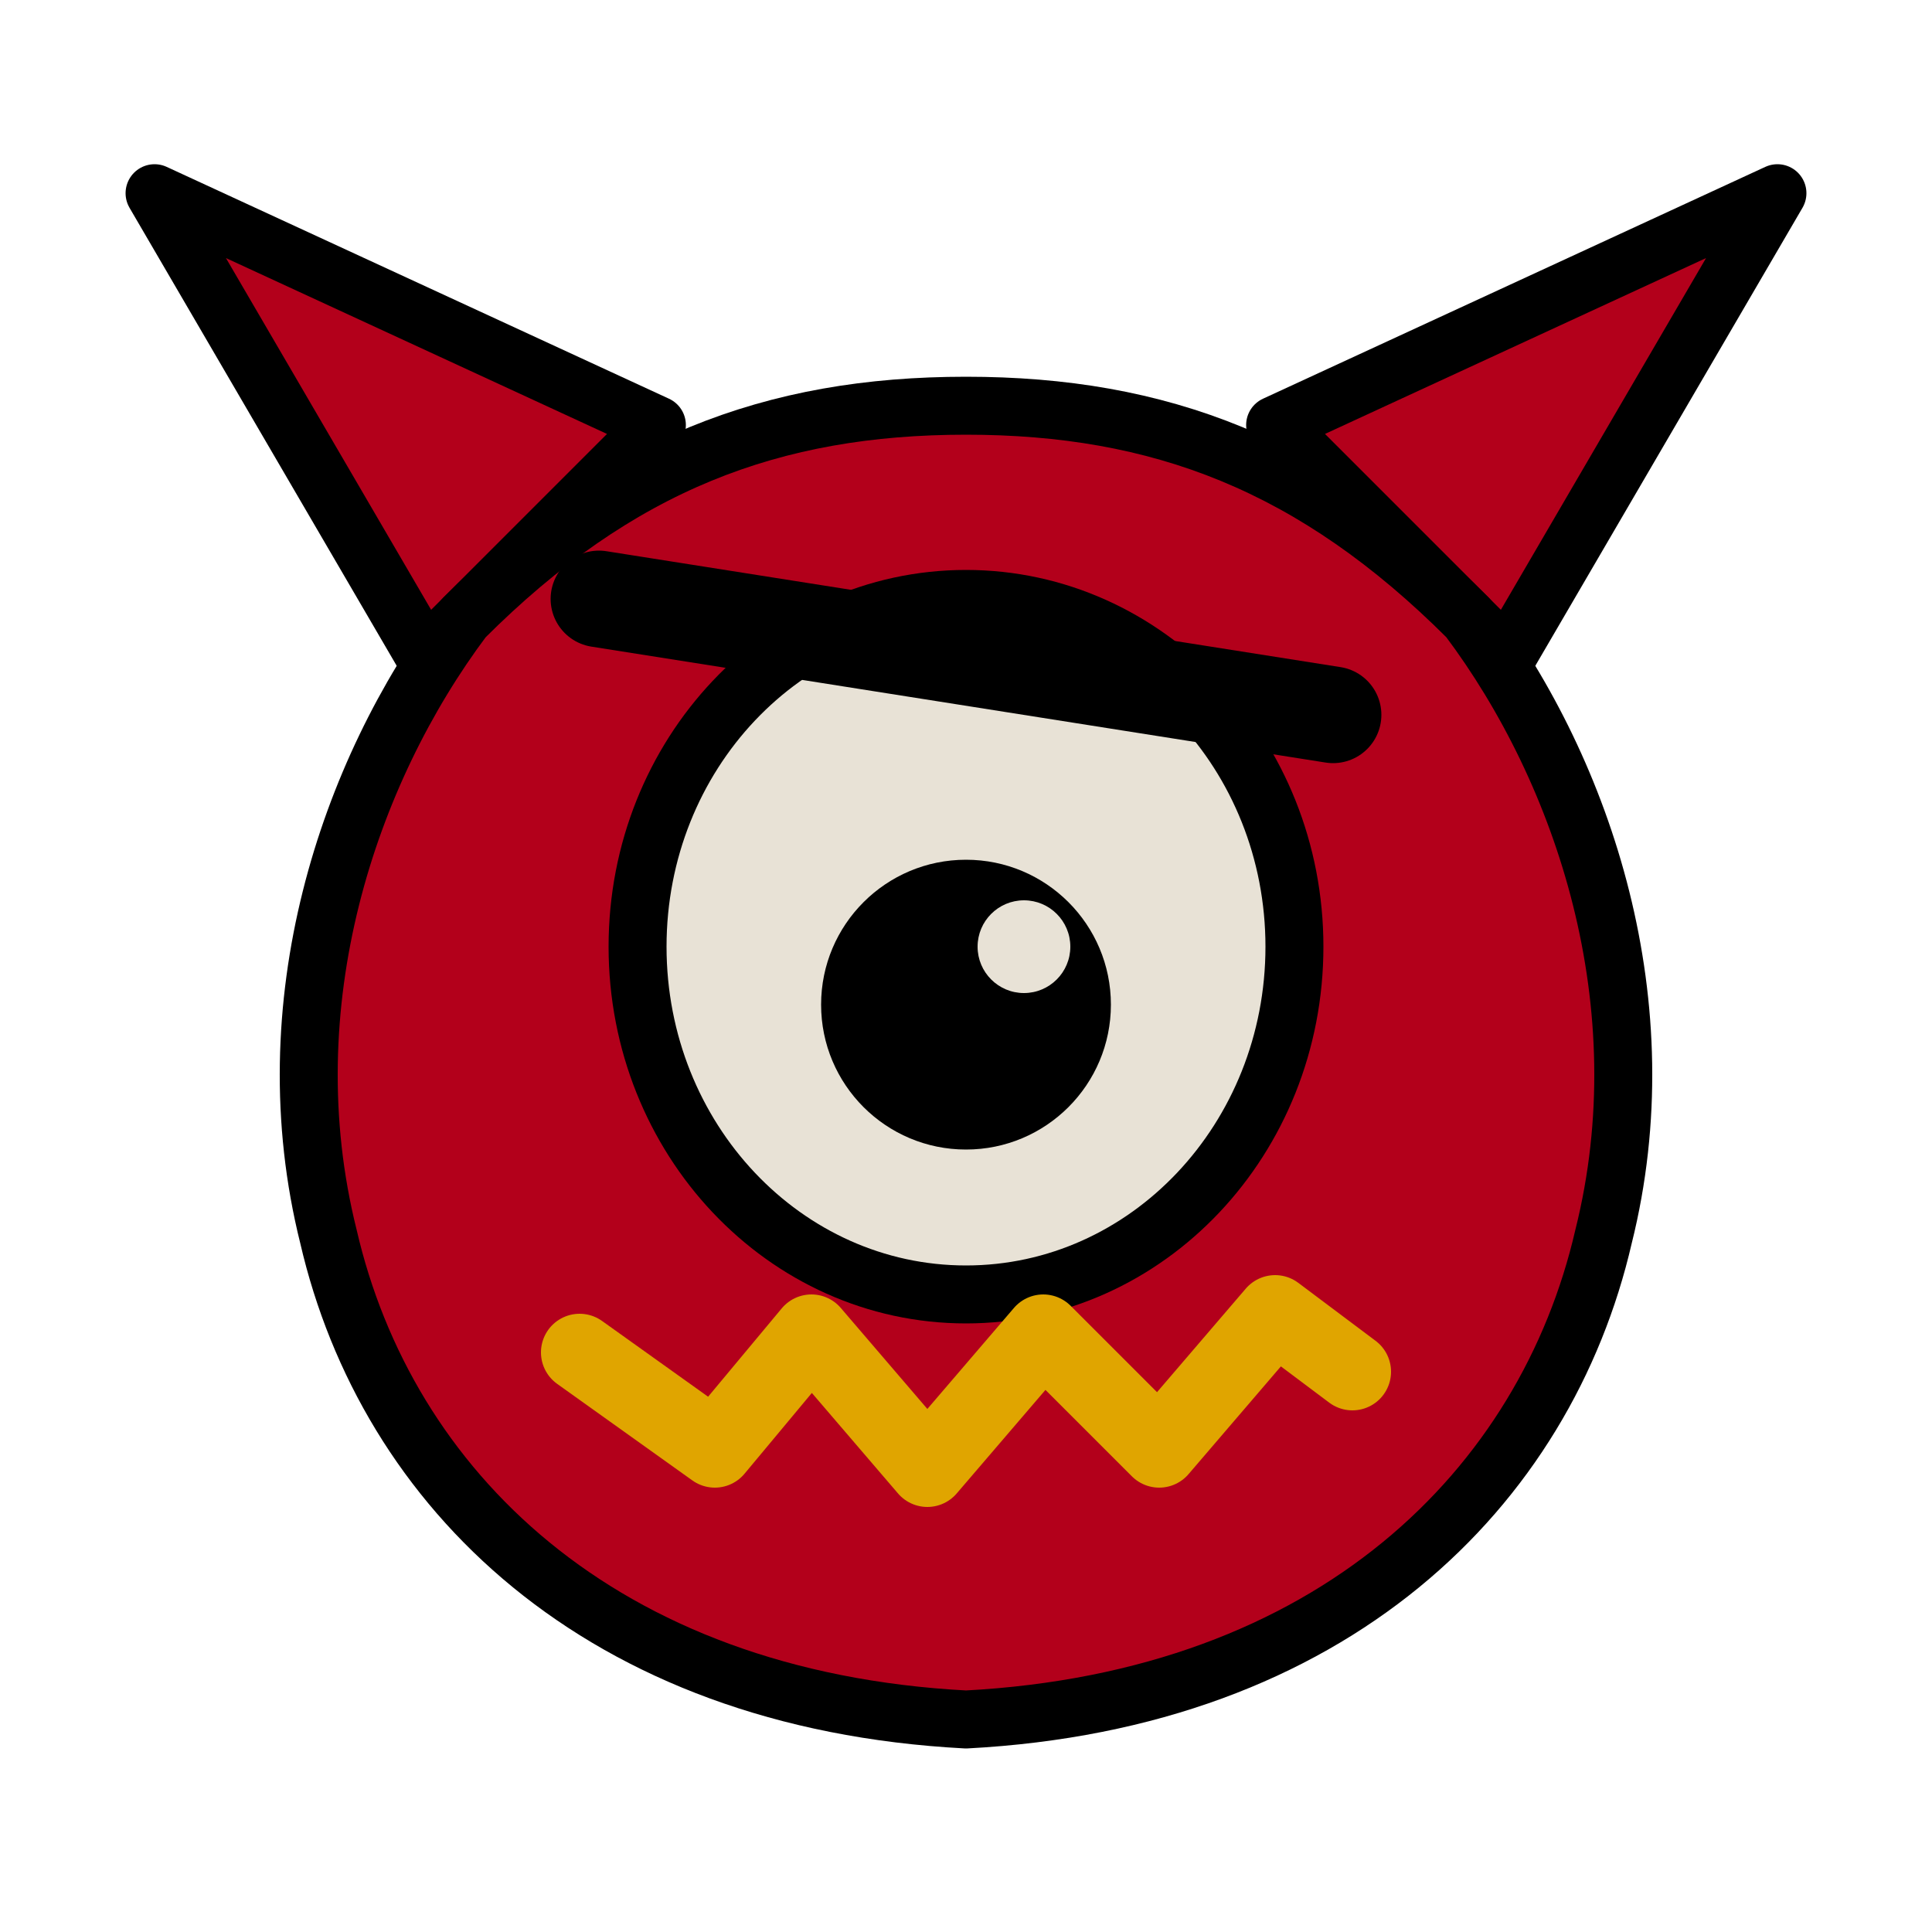
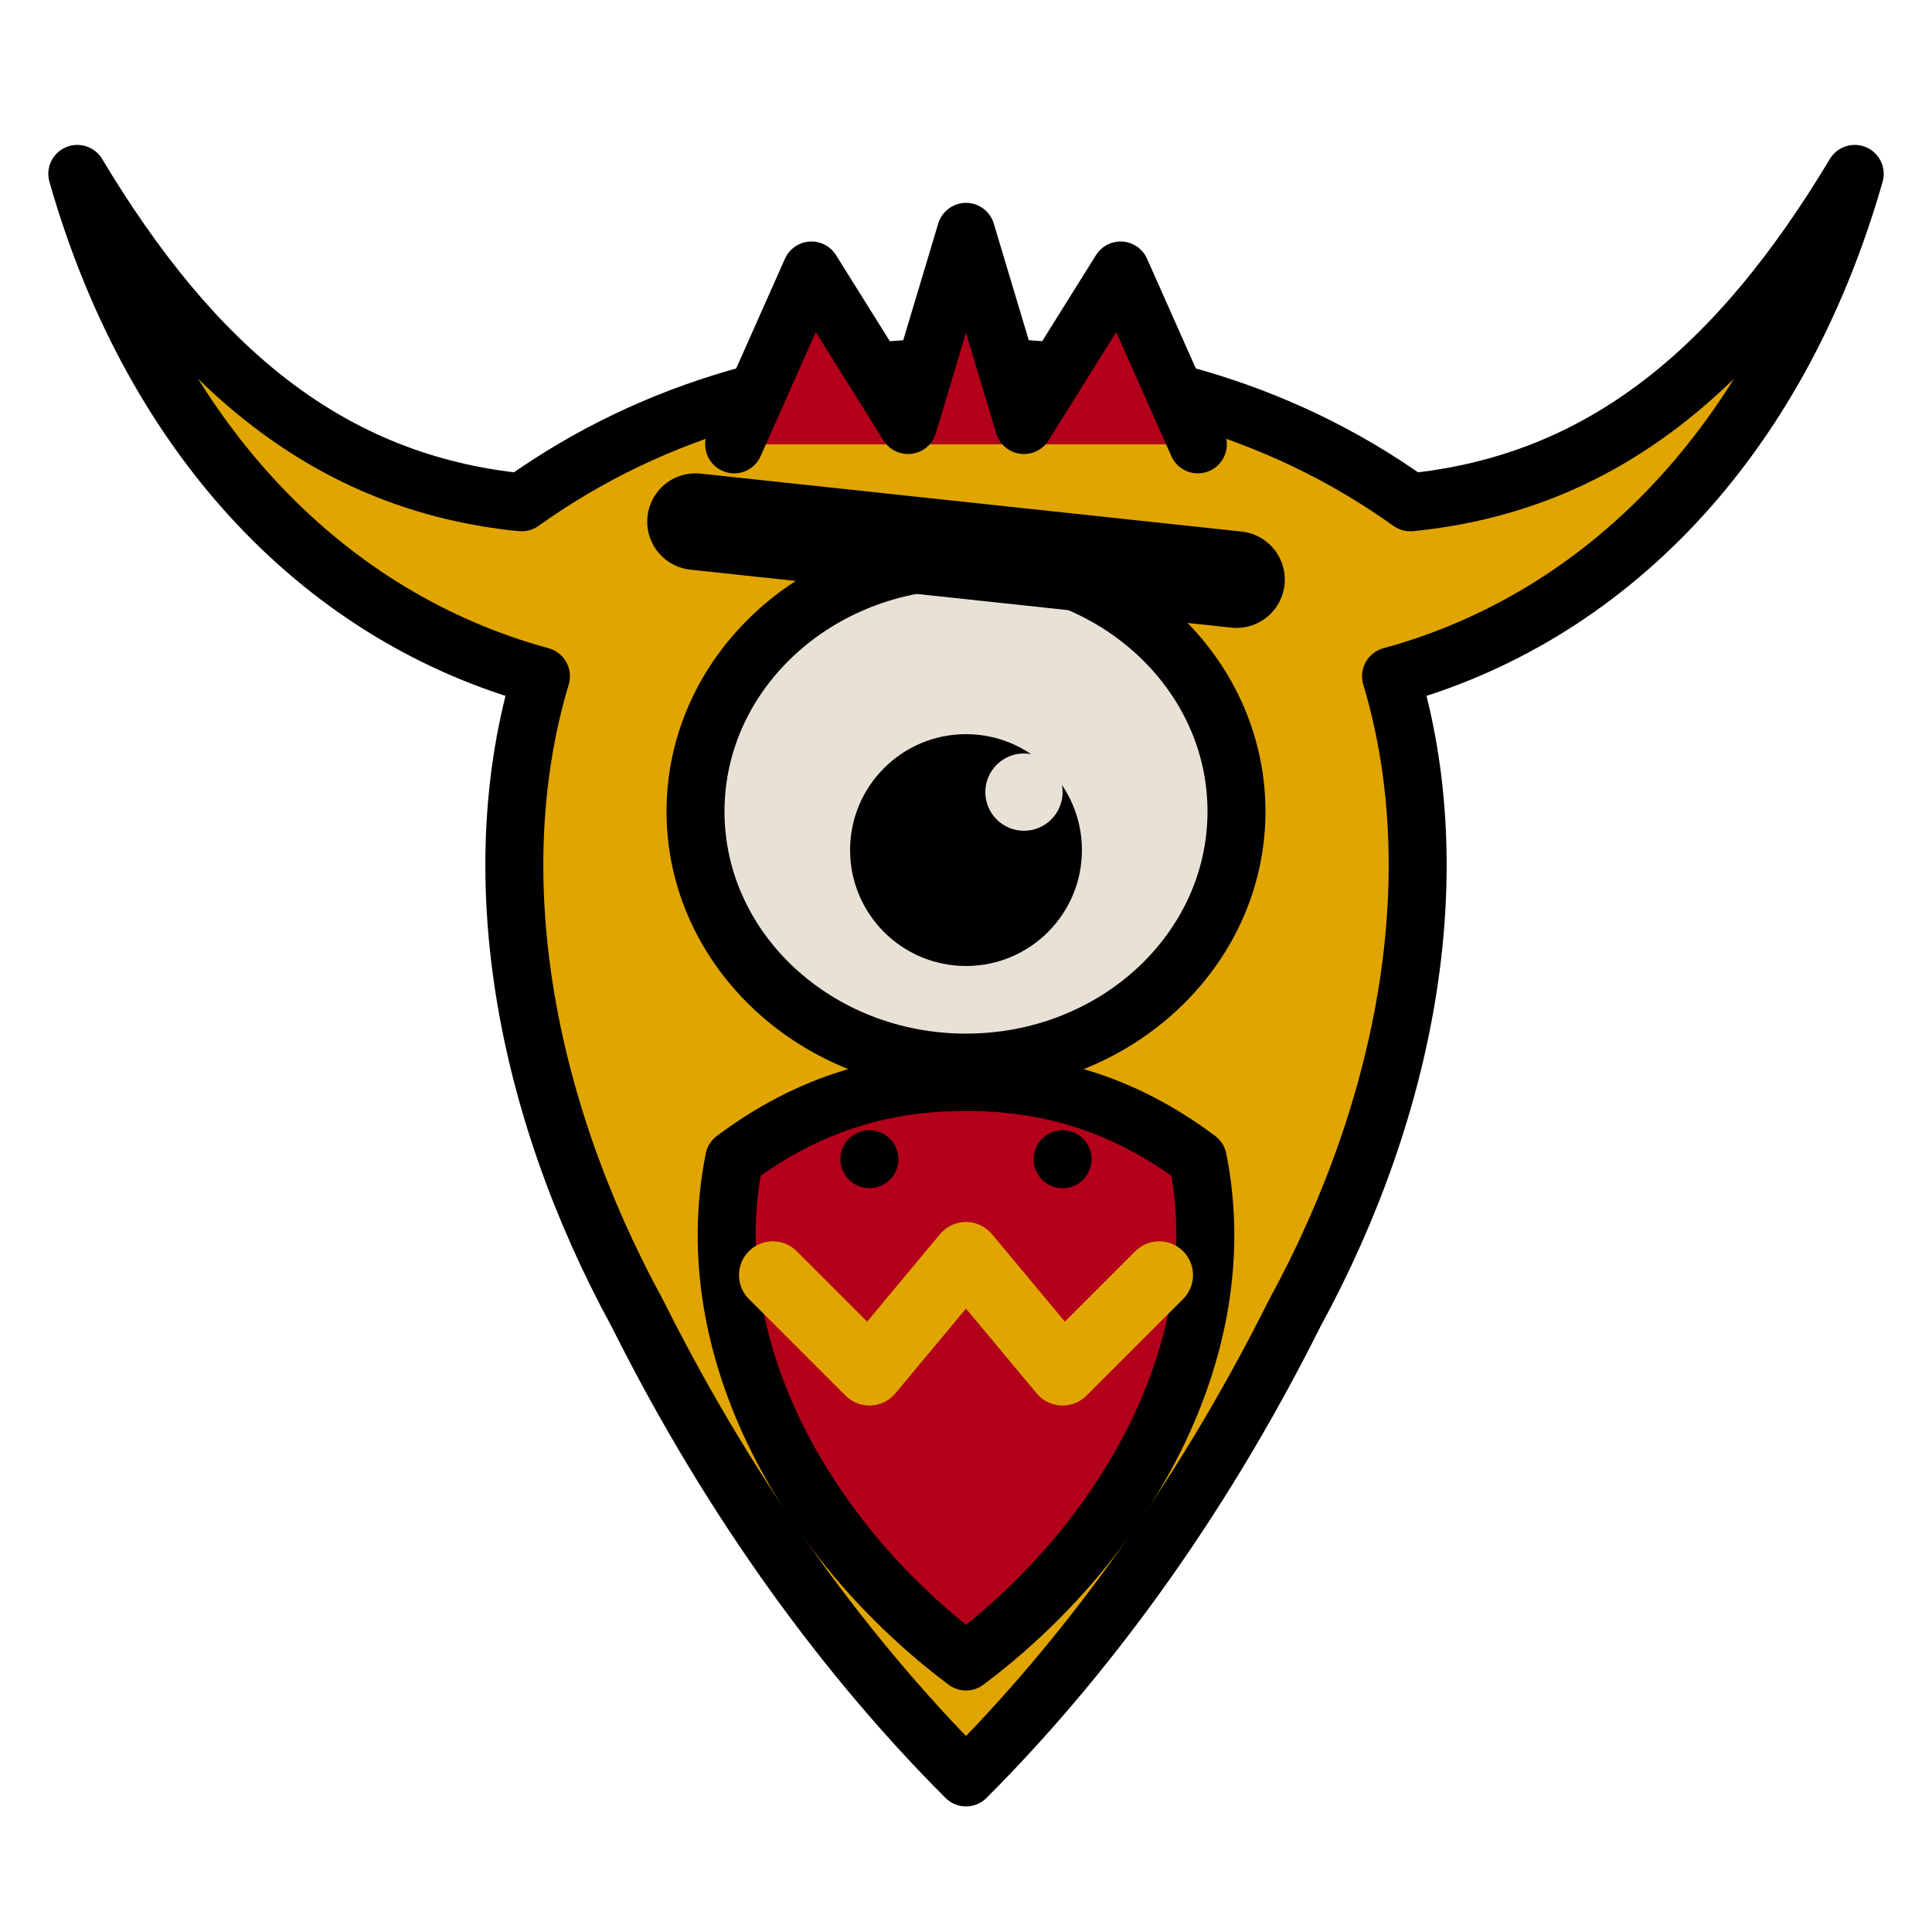
<svg xmlns="http://www.w3.org/2000/svg" viewBox="0 0 100 100" width="100" height="100">
  <g stroke="#000" stroke-width="3" stroke-linejoin="round" stroke-linecap="round">
-     <path d="M22 34 L8 10 L34 22 Z" fill="#b3001b" />
-     <path d="M78 34 L92 10 L66 22 Z" fill="#b3001b" />
-     <path d="M24 32              C18 40 14 52 17 64              C20 77 31 88 50 89              C69 88 80 77 83 64              C86 52 82 40 76 32              C68 24 60 21 50 21              C40 21 32 24 24 32 Z" fill="#b3001b" />
-     <ellipse cx="50" cy="49" rx="17" ry="18" fill="#e8e2d6" />
-     <circle cx="50" cy="52" r="7.5" fill="#000" stroke="none" />
-     <circle cx="53" cy="49" r="2.4" fill="#e8e2d6" stroke="none" />
-     <path d="M31 31 L69 37" fill="none" stroke-width="5" />
-     <path d="M30 70 L37 75 L42 69 L48 76 L54 69 L60 75 L66 68 L70 71" fill="none" stroke="#e0a500" stroke-width="4" />
+     <path d="M4 9              C8 23 17 32 28 35              C25 45 27 57 33 68              C38 78 44 86 50 92              C56 86 62 78 67 68              C73 57 75 45 72 35              C83 32 92 23 96 9              C90 19 83 25 73 26              C66 21 58 19 50 19              C42 19 34 21 27 26              C17 25 10 19 4 9 Z" fill="#e0a500" />
+     <path d="M38 23 L42 14 L47 22 L50 12 L53 22 L58 14 L62 23" fill="#b3001b" />
+     <ellipse cx="50" cy="42" rx="14" ry="13" fill="#e8e2d6" />
+     <circle cx="50" cy="44" r="6" fill="#000" stroke="none" />
+     <circle cx="53" cy="41" r="2" fill="#e8e2d6" stroke="none" />
+     <path d="M36 27 L64 30" fill="none" stroke-width="5" />
+     <path d="M38 60              C36 70 42 80 50 86              C58 80 64 70 62 60              C58 57 54 56 50 56              C46 56 42 57 38 60 Z" fill="#b3001b" />
+     <path d="M40 66 L45 71 L50 65 L55 71 L60 66" fill="none" stroke="#e0a500" stroke-width="3.5" />
+     <circle cx="45" cy="60" r="1.5" fill="#000" stroke="none" />
+     <circle cx="55" cy="60" r="1.5" fill="#000" stroke="none" />
  </g>
</svg>
